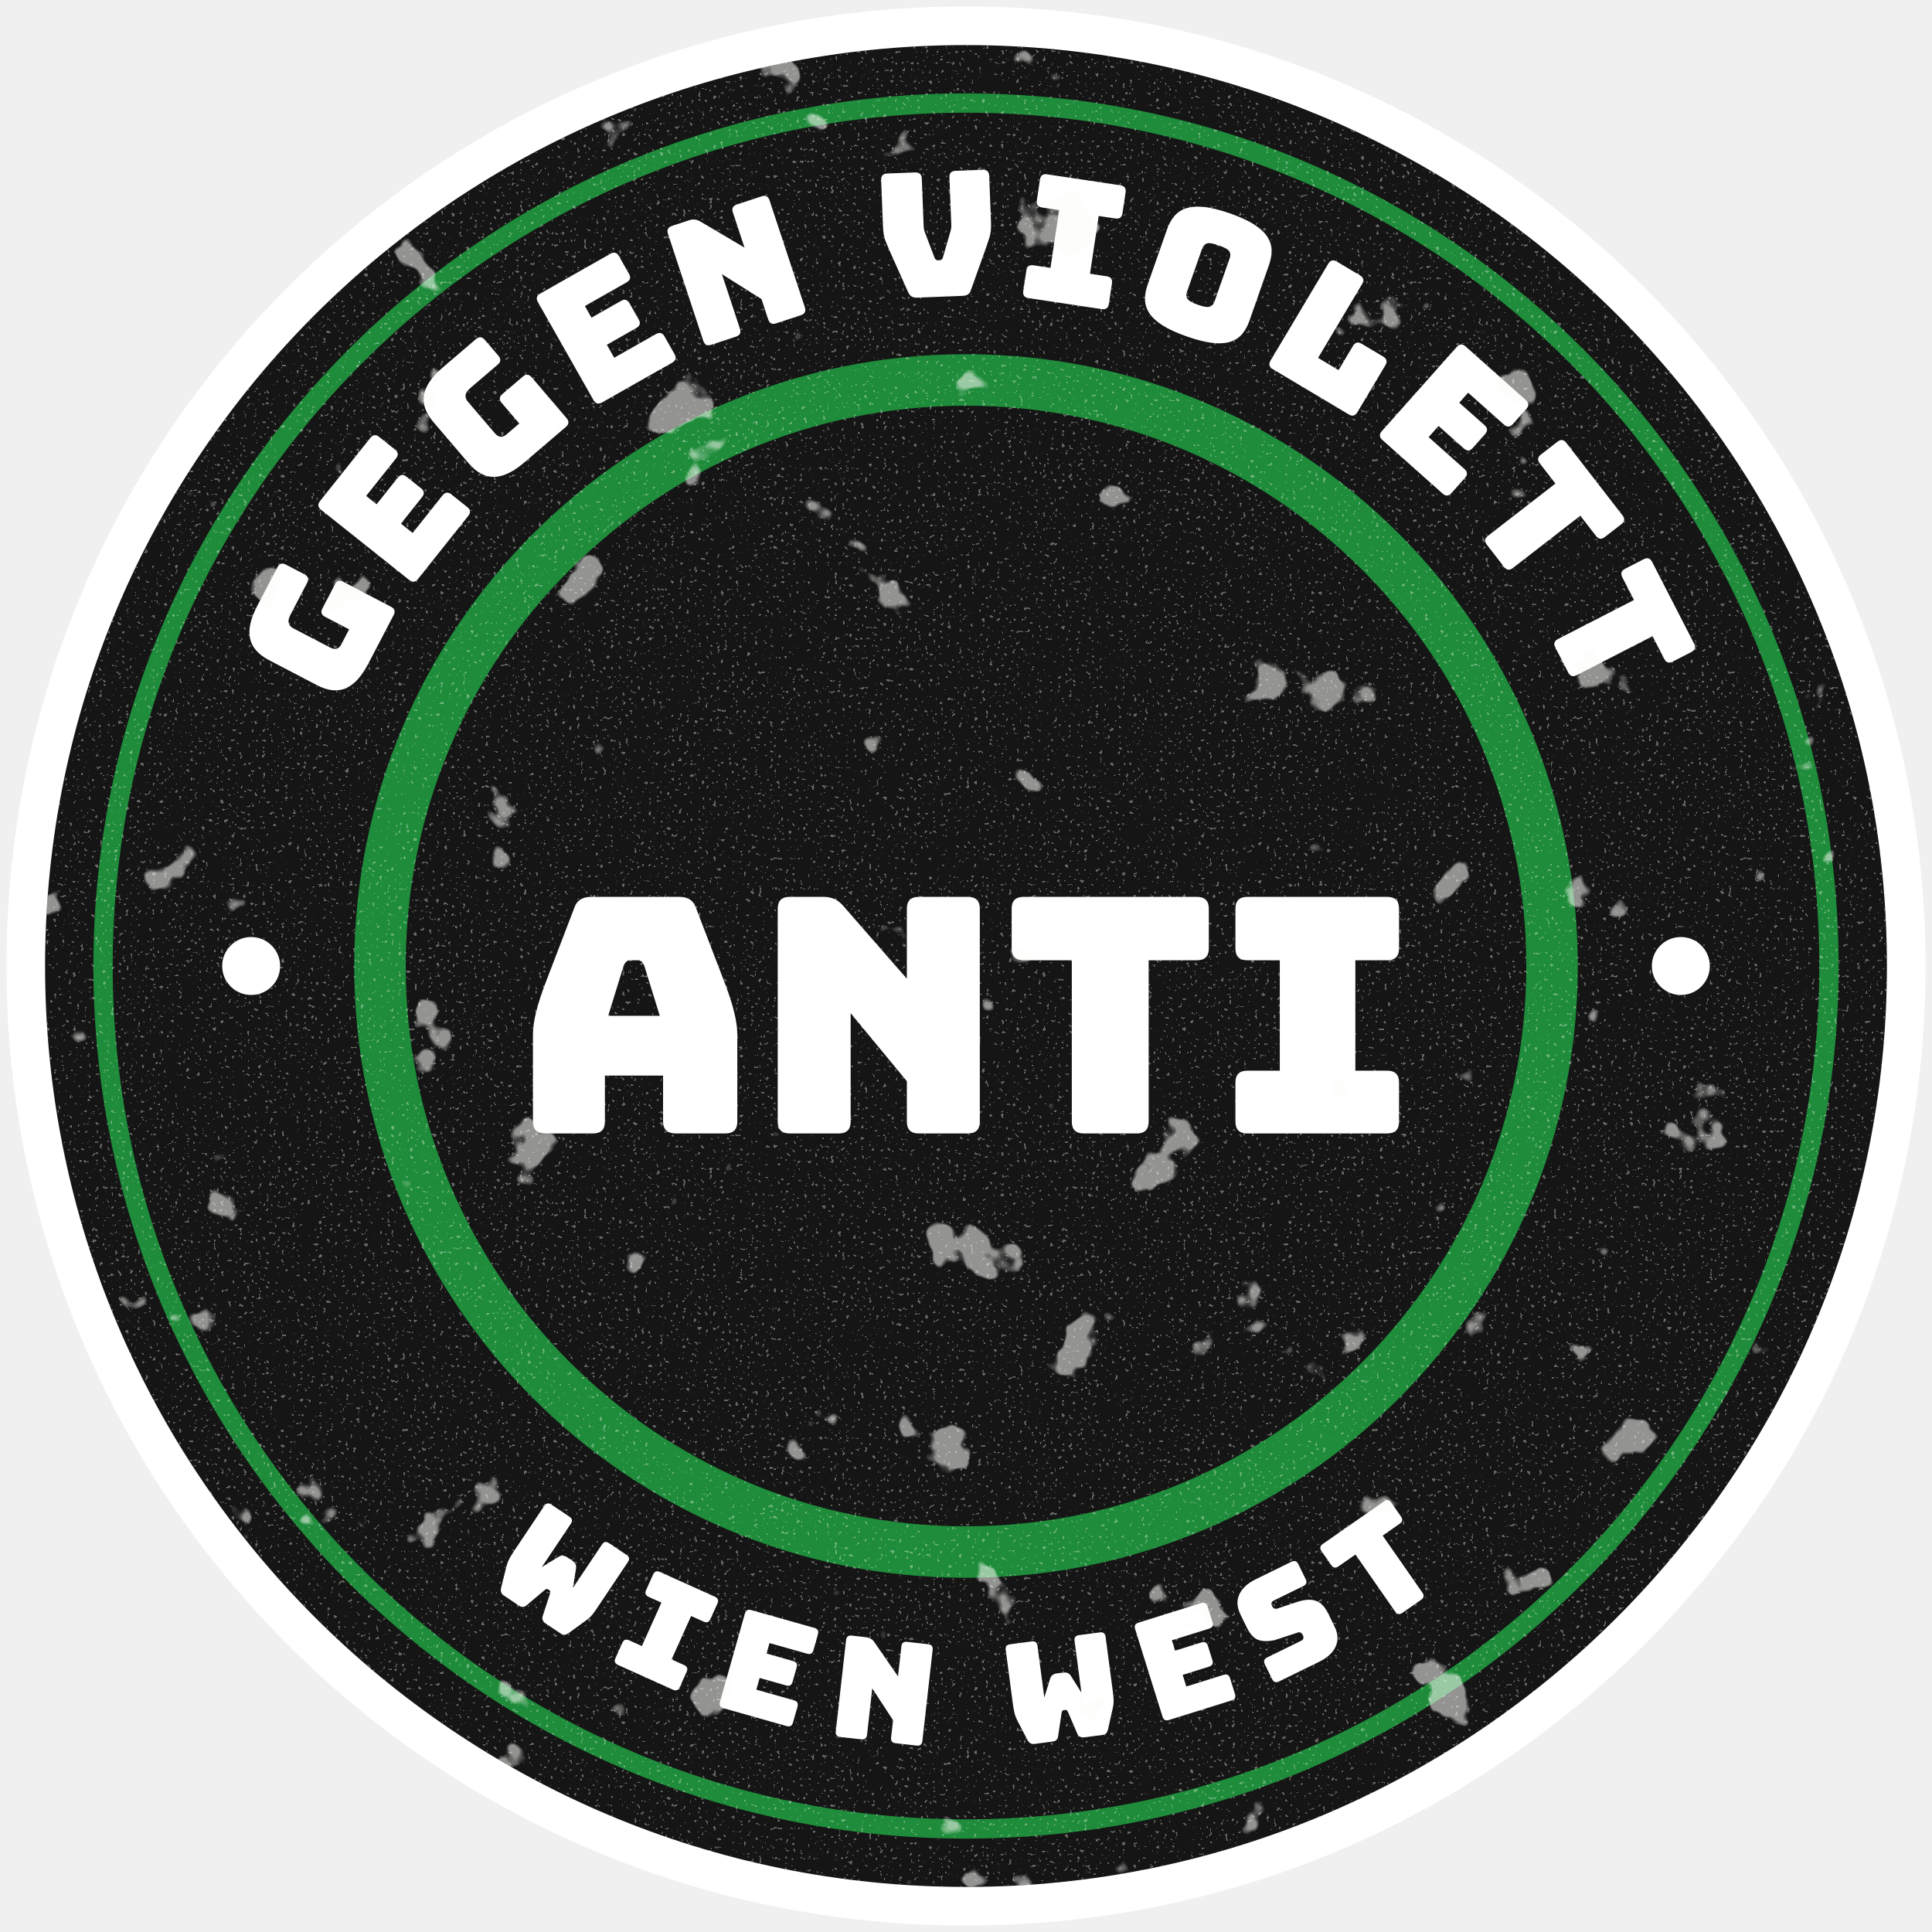
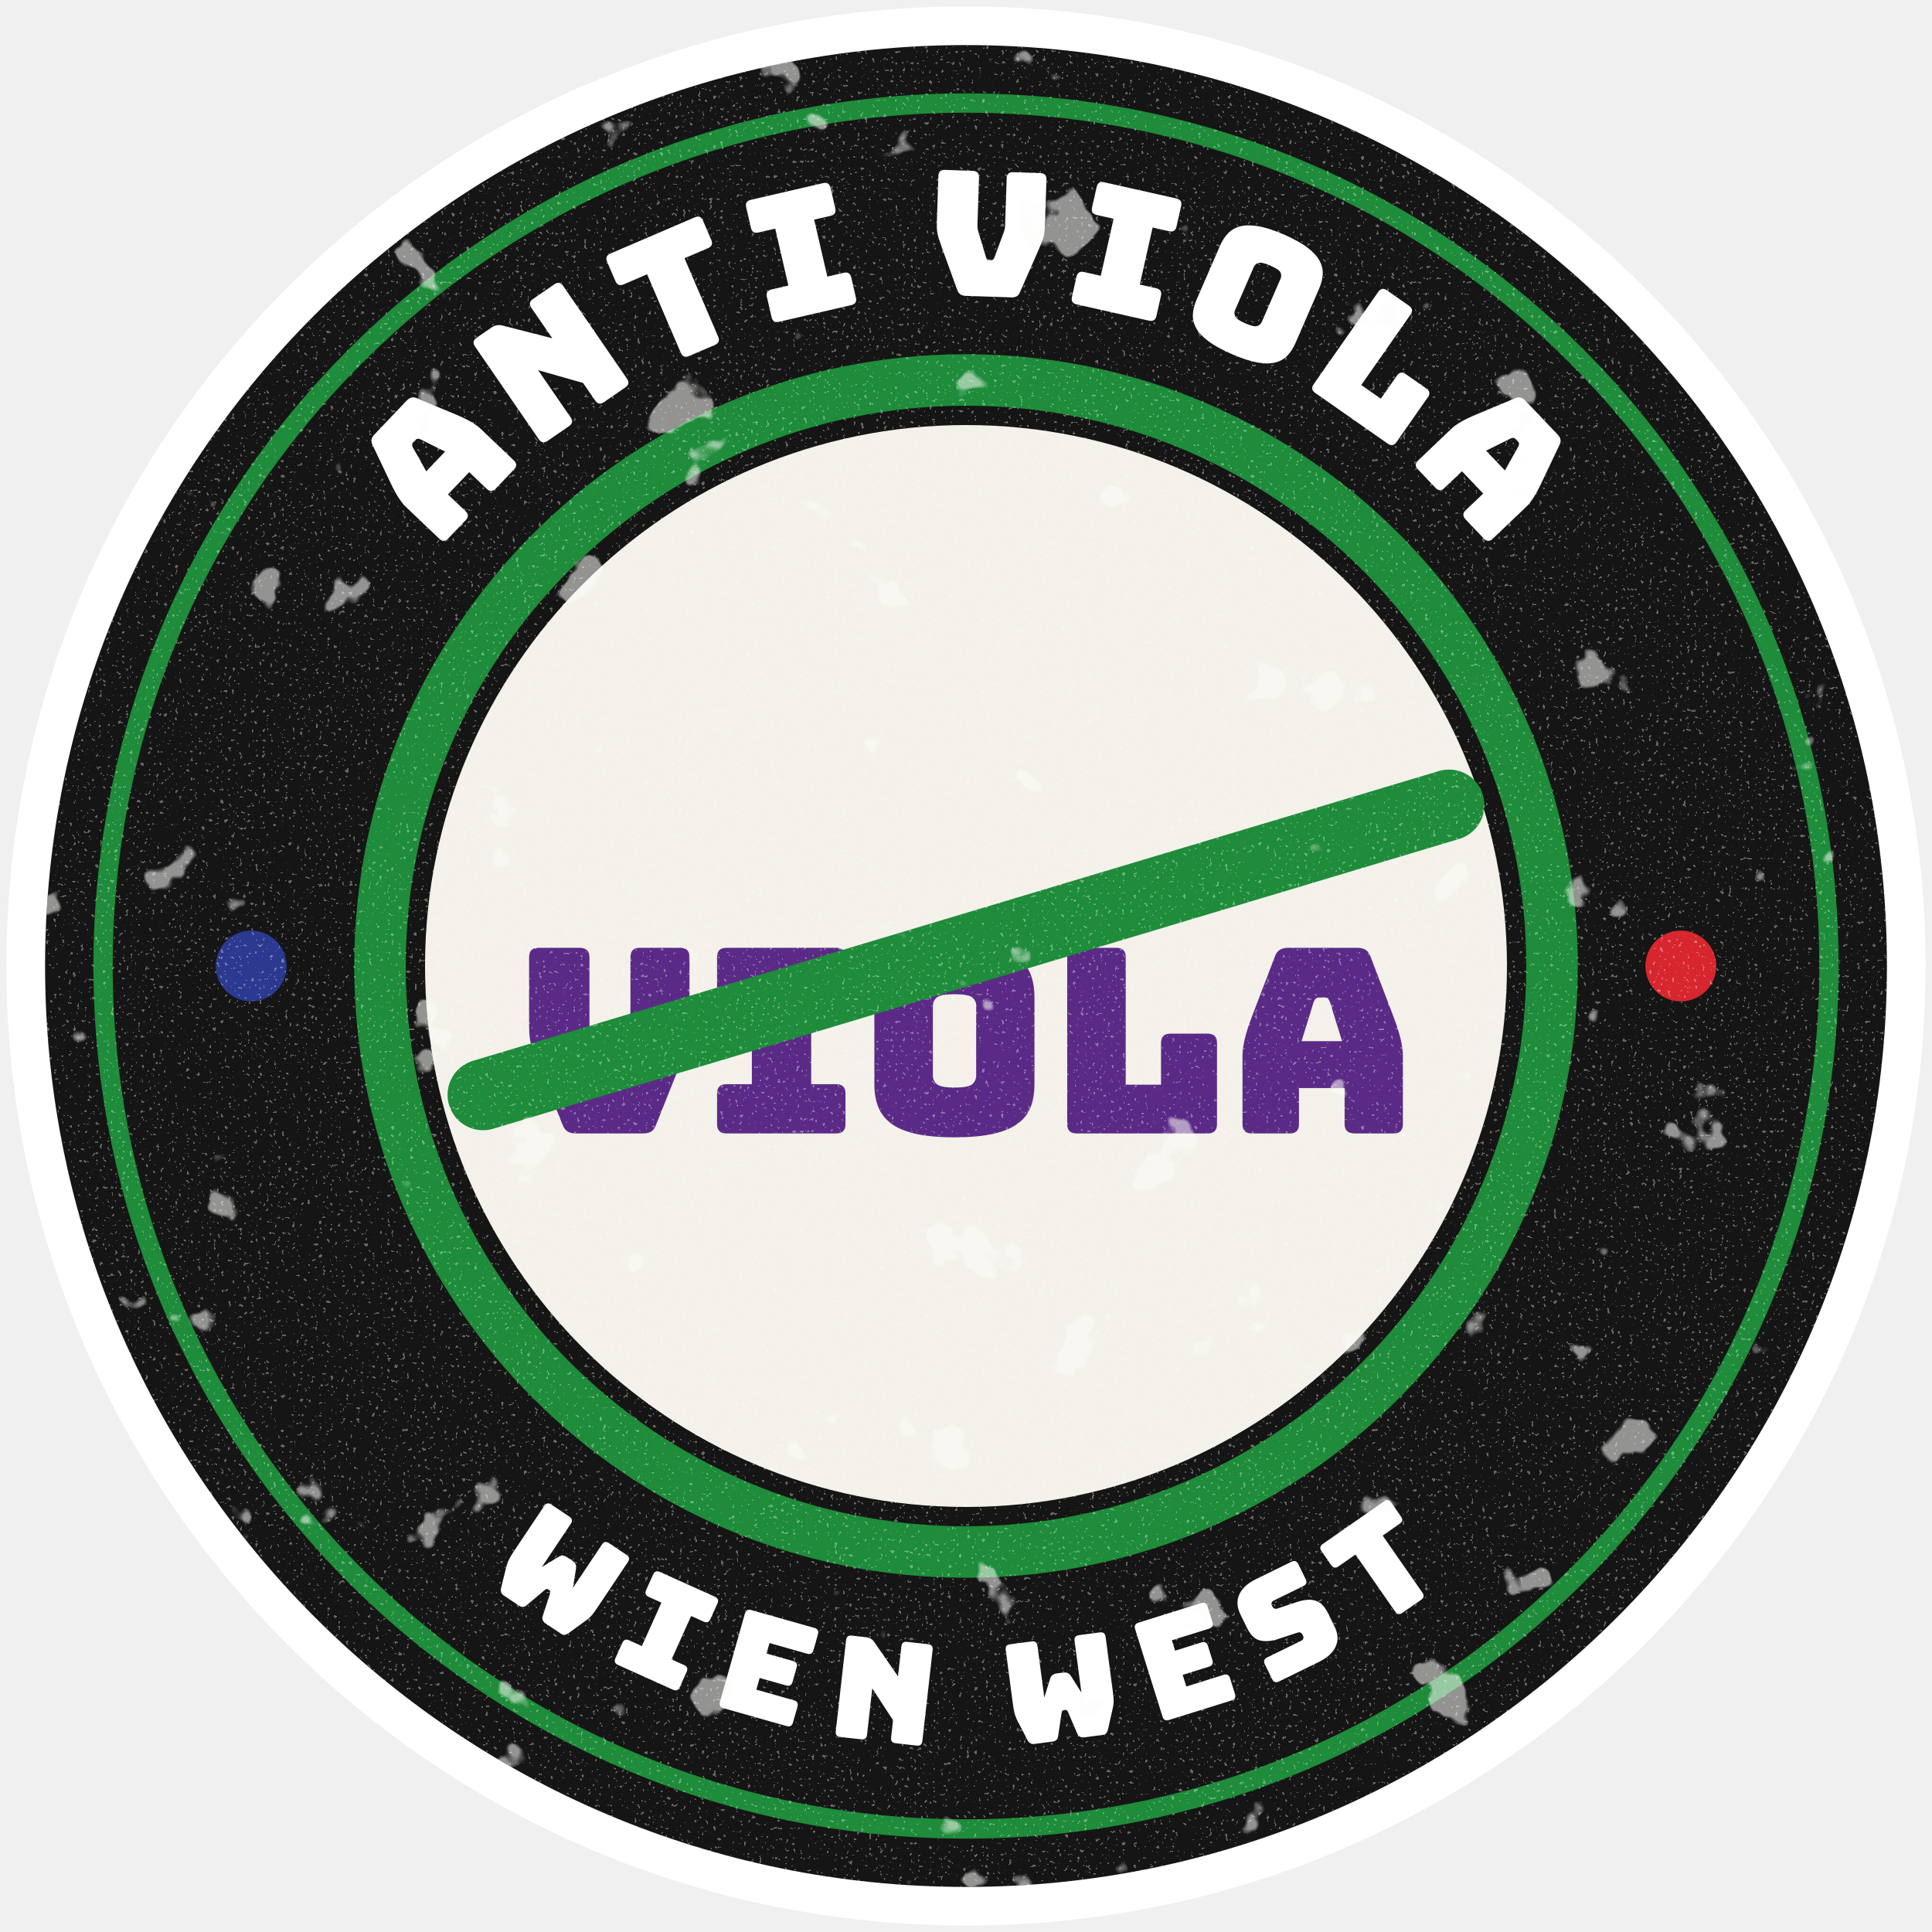
- <svg xmlns="http://www.w3.org/2000/svg" viewBox="0 0 600 600" role="img" aria-label="Antiviola – Rund">
+ <svg xmlns="http://www.w3.org/2000/svg" viewBox="0 0 600 600" role="img" aria-label="Anti Viola – Rund">
  <circle cx="300" cy="300" r="298" fill="#FFFFFF" />
-   <clipPath id="cr2018848154">
+   <clipPath id="cr1493712908">
    <circle cx="300" cy="300" r="286" />
  </clipPath>
-   <g clip-path="url(#cr2018848154)">
+   <g clip-path="url(#cr1493712908)">
    <rect width="600" height="600" fill="#151515" />
    <circle cx="300" cy="300" r="190" fill="#1E8C3A" />
    <circle cx="300" cy="300" r="174" fill="#151515" />
    <circle cx="300" cy="300" r="268" fill="none" stroke="#1E8C3A" stroke-width="6" />
-     <path d="M14.31 0L14.31 0L-2.70 0Q-9.50 0-12.74-2.70Q-15.98-5.40-15.98-11.02L-15.98-11.02L-15.98-27.86Q-15.98-33.48-12.74-36.18Q-9.50-38.88-2.70-38.88L-2.70-38.88L10.80-38.88Q12.74-38.88 12.74-36.94L12.74-36.94L12.74-30.40Q12.74-28.46 10.80-28.46L10.80-28.46L-0.43-28.46Q-3.73-28.46-3.73-25.76L-3.73-25.76L-3.73-12.85Q-3.73-10.21-1.24-10.21L-1.24-10.21L4.00-10.21L4.00-18.63Q4.00-20.57 5.94-20.57L5.94-20.57L14.31-20.57Q16.25-20.57 16.25-18.63L16.25-18.63L16.25-1.94Q16.25 0 14.31 0Z" fill="#FFFFFF" transform="translate(300 300) rotate(-62.43) translate(0 -208.0)" />
-     <path d="M13.07 0L13.07 0L-11.99 0Q-13.93 0-13.93-1.94L-13.93-1.94L-13.93-36.94Q-13.93-38.88-11.99-38.88L-11.99-38.88L13.07-38.88Q15.01-38.88 15.01-36.94L15.01-36.94L15.01-30.62Q15.01-28.67 13.07-28.67L13.07-28.67L-1.84-28.67L-1.84-24.52L8.69-24.52Q10.64-24.52 10.64-22.57L10.64-22.57L10.64-16.79Q10.64-14.85 8.69-14.85L8.69-14.85L-1.84-14.85L-1.84-10.21L13.07-10.21Q15.01-10.21 15.01-8.26L15.01-8.26L15.01-1.94Q15.01 0 13.07 0Z" fill="#FFFFFF" transform="translate(300 300) rotate(-51.47) translate(0 -208.0)" />
-     <path d="M14.31 0L14.31 0L-2.70 0Q-9.50 0-12.74-2.70Q-15.98-5.40-15.98-11.02L-15.98-11.02L-15.98-27.86Q-15.98-33.48-12.74-36.18Q-9.50-38.88-2.70-38.88L-2.70-38.88L10.80-38.88Q12.74-38.88 12.74-36.94L12.74-36.94L12.74-30.40Q12.74-28.46 10.80-28.46L10.80-28.46L-0.43-28.46Q-3.73-28.46-3.73-25.76L-3.73-25.76L-3.73-12.85Q-3.73-10.21-1.24-10.21L-1.24-10.21L4.00-10.21L4.00-18.63Q4.00-20.57 5.94-20.57L5.94-20.57L14.31-20.57Q16.25-20.57 16.25-18.63L16.25-18.63L16.25-1.94Q16.25 0 14.31 0Z" fill="#FFFFFF" transform="translate(300 300) rotate(-40.52) translate(0 -208.0)" />
-     <path d="M13.07 0L13.07 0L-11.99 0Q-13.93 0-13.93-1.94L-13.93-1.94L-13.93-36.94Q-13.93-38.88-11.99-38.88L-11.99-38.88L13.07-38.88Q15.01-38.88 15.01-36.94L15.01-36.94L15.01-30.62Q15.01-28.67 13.07-28.67L13.07-28.67L-1.84-28.67L-1.84-24.52L8.69-24.52Q10.64-24.52 10.64-22.57L10.64-22.57L10.64-16.79Q10.64-14.85 8.69-14.85L8.69-14.85L-1.84-14.85L-1.84-10.21L13.07-10.21Q15.01-10.21 15.01-8.26L15.01-8.26L15.01-1.94Q15.01 0 13.07 0Z" fill="#FFFFFF" transform="translate(300 300) rotate(-29.56) translate(0 -208.0)" />
-     <path d="M-6.56 0L-6.56 0L-14.66 0Q-16.61 0-16.61-1.94L-16.61-1.94L-16.61-36.94Q-16.61-38.88-14.66-38.88L-14.66-38.88L-9.04-38.88Q-7.10-38.88-5.86-37.42L-5.86-37.42L4.62-25.43L4.62-36.94Q4.62-38.88 6.56-38.88L6.56-38.88L14.66-38.88Q16.61-38.88 16.61-36.94L16.61-36.94L16.61-1.94Q16.61 0 14.66 0L14.66 0L6.56 0Q4.62 0 4.62-1.94L4.62-1.94L4.62-8.59L-4.62-19.76L-4.62-1.94Q-4.62 0-6.56 0Z" fill="#FFFFFF" transform="translate(300 300) rotate(-18.27) translate(0 -208.0)" />
-     <path d="" fill="#FFFFFF" transform="translate(300 300) rotate(-10.17) translate(0 -208.0)" />
-     <path d="M7.02 0L7.02 0L-7.02 0Q-8.05 0-8.69-0.38Q-9.34-0.76-9.77-1.78L-9.77-1.78L-15.07-15.01Q-15.71-16.63-16.09-17.71Q-16.47-18.79-16.63-19.90Q-16.79-21.01-16.79-22.68L-16.79-22.68L-16.79-36.94Q-16.79-38.88-14.85-38.88L-14.85-38.88L-6.26-38.88Q-4.16-38.88-4.16-36.94L-4.16-36.94L-4.16-22.03Q-4.16-21.49-4.05-20.95Q-3.94-20.41-3.73-19.82L-3.73-19.82L-1.19-12.26Q-0.92-11.34-0.16-11.34L-0.16-11.34L0.43-11.34Q1.19-11.34 1.46-12.26L1.46-12.26L4.00-19.87Q4.21-20.47 4.32-21.01Q4.43-21.55 4.43-22.09L4.43-22.09L4.43-36.94Q4.43-38.88 6.37-38.88L6.37-38.88L14.85-38.88Q16.79-38.88 16.79-36.94L16.79-36.94L16.79-22.68Q16.79-21.01 16.63-19.90Q16.47-18.79 16.09-17.71Q15.71-16.63 15.07-15.01L15.07-15.01L9.77-1.78Q9.40-0.76 8.75-0.38Q8.10 0 7.02 0Z" fill="#FFFFFF" transform="translate(300 300) rotate(-2.24) translate(0 -208.0)" />
-     <path d="M11.47 0L-11.53 0Q-13.47 0-13.47-1.94L-13.47-1.94L-13.47-8.37Q-13.47-10.31-11.53-10.31L-11.53-10.31L-6.18-10.31L-6.18-28.46L-11.53-28.46Q-13.47-28.46-13.47-30.40L-13.47-30.40L-13.47-36.94Q-13.47-38.88-11.53-38.88L-11.53-38.88L11.47-38.88Q13.42-38.88 13.42-36.94L13.42-36.94L13.42-30.40Q13.42-28.46 11.47-28.46L11.47-28.46L6.24-28.46L6.24-10.31L11.47-10.31Q13.42-10.31 13.42-8.37L13.42-8.37L13.42-1.94Q13.42 0 11.47 0L11.47 0Z" fill="#FFFFFF" transform="translate(300 300) rotate(8.52) translate(0 -208.0)" />
-     <path d="M16.77-28.62L16.77-10.21Q16.77-7.72 16.04-5.70Q15.31-3.67 13.47-2.21Q11.64-0.76 8.37 0.03Q5.10 0.81 0.03 0.81L0.03 0.81Q-5.05 0.81-8.32 0.03Q-11.58-0.76-13.42-2.21Q-15.26-3.67-16.01-5.70Q-16.77-7.72-16.77-10.21L-16.77-10.21L-16.77-28.62Q-16.77-31.10-16.01-33.13Q-15.26-35.15-13.42-36.61Q-11.58-38.07-8.32-38.88Q-5.05-39.69 0.03-39.69L0.03-39.69Q5.10-39.69 8.37-38.88Q11.64-38.07 13.47-36.61Q15.31-35.15 16.04-33.13Q16.77-31.10 16.77-28.62L16.77-28.62ZM-4.51-26.68L-4.51-12.15Q-4.51-11.07-3.70-10.34Q-2.89-9.61 0.03-9.61L0.03-9.61Q3.00-9.61 3.78-10.34Q4.56-11.07 4.56-12.15L4.56-12.15L4.56-26.68Q4.56-27.76 3.78-28.46Q3.00-29.16 0.03-29.16L0.03-29.16Q-2.89-29.16-3.70-28.46Q-4.51-27.76-4.51-26.68L-4.51-26.68Z" fill="#FFFFFF" transform="translate(300 300) rotate(19.32) translate(0 -208.0)" />
-     <path d="M14.39 0L14.39 0L-13.10 0Q-15.04 0-15.04-1.94L-15.04-1.94L-15.04-36.94Q-15.04-38.88-13.10-38.88L-13.10-38.88L-4.73-38.88Q-2.78-38.88-2.78-36.94L-2.78-36.94L-2.78-10.21L4.62-10.21L4.62-18.95Q4.62-20.90 6.56-20.90L6.56-20.90L14.39-20.90Q16.34-20.90 16.34-18.95L16.34-18.95L16.34-1.94Q16.34 0 14.39 0Z" fill="#FFFFFF" transform="translate(300 300) rotate(30.80) translate(0 -208.0)" />
-     <path d="M13.07 0L13.07 0L-11.99 0Q-13.93 0-13.93-1.94L-13.93-1.94L-13.93-36.94Q-13.93-38.88-11.99-38.88L-11.99-38.88L13.07-38.88Q15.01-38.88 15.01-36.94L15.01-36.94L15.01-30.62Q15.01-28.67 13.07-28.67L13.07-28.67L-1.84-28.67L-1.84-24.52L8.69-24.52Q10.64-24.52 10.64-22.57L10.64-22.57L10.64-16.79Q10.64-14.85 8.69-14.85L8.69-14.85L-1.84-14.85L-1.84-10.21L13.07-10.21Q15.01-10.21 15.01-8.26L15.01-8.26L15.01-1.94Q15.01 0 13.07 0Z" fill="#FFFFFF" transform="translate(300 300) rotate(41.66) translate(0 -208.0)" />
-     <path d="M4.37 0L4.37 0L-4.37 0Q-6.32 0-6.32-1.94L-6.32-1.94L-6.32-28.46L-14.26-28.46Q-16.20-28.46-16.20-30.40L-16.20-30.40L-16.20-36.94Q-16.20-38.88-14.26-38.88L-14.26-38.88L14.26-38.88Q16.20-38.88 16.20-36.94L16.20-36.94L16.20-30.40Q16.20-28.46 14.26-28.46L14.26-28.46L6.32-28.46L6.32-1.94Q6.32 0 4.37 0Z" fill="#FFFFFF" transform="translate(300 300) rotate(52.23) translate(0 -208.0)" />
-     <path d="M4.37 0L4.37 0L-4.37 0Q-6.32 0-6.32-1.94L-6.32-1.94L-6.32-28.46L-14.26-28.46Q-16.20-28.46-16.20-30.40L-16.20-30.40L-16.20-36.94Q-16.20-38.88-14.26-38.88L-14.26-38.88L14.26-38.88Q16.20-38.88 16.20-36.94L16.20-36.94L16.20-30.40Q16.20-28.46 14.26-28.46L14.26-28.46L6.32-28.46L6.32-1.94Q6.32 0 4.37 0Z" fill="#FFFFFF" transform="translate(300 300) rotate(62.81) translate(0 -208.0)" />
+     <path d="M-4.97-9.50L-4.97-1.94Q-4.97 0-6.91 0L-6.91 0L-14.85 0Q-16.79 0-16.79-1.94L-16.79-1.94L-16.79-16.20Q-16.79-17.82-16.28-19.93Q-15.77-22.03-14.69-24.84L-14.69-24.84L-9.99-37.10Q-9.40-38.88-7.24-38.88L-7.24-38.88L7.29-38.88Q9.40-38.88 9.99-37.10L9.99-37.10L14.69-24.84Q15.77-22.03 16.28-19.93Q16.79-17.82 16.79-16.20L16.79-16.20L16.79-1.94Q16.79 0 14.85 0L14.85 0L6.70 0Q4.59 0 4.59-1.94L4.59-1.94L4.59-9.50L-4.97-9.50ZM-1.89-27.54L-1.89-27.54L-4.43-19.33L4.05-19.33L1.51-27.54Q1.13-28.46 0.49-28.46L0.49-28.46L-0.86-28.46Q-1.51-28.46-1.89-27.54Z" fill="#FFFFFF" transform="translate(300 300) rotate(-46.38) translate(0 -208.0)" />
+     <path d="M-6.56 0L-6.56 0L-14.66 0Q-16.61 0-16.61-1.94L-16.61-1.94L-16.61-36.94Q-16.61-38.88-14.66-38.88L-14.66-38.88L-9.04-38.88Q-7.10-38.88-5.86-37.42L-5.86-37.42L4.62-25.43L4.62-36.94Q4.62-38.88 6.56-38.88L6.56-38.88L14.66-38.88Q16.61-38.88 16.61-36.94L16.61-36.94L16.61-1.94Q16.61 0 14.66 0L14.66 0L6.56 0Q4.62 0 4.62-1.94L4.62-1.94L4.62-8.59L-4.62-19.76L-4.62-1.94Q-4.62 0-6.56 0Z" fill="#FFFFFF" transform="translate(300 300) rotate(-34.52) translate(0 -208.0)" />
+     <path d="M4.37 0L4.37 0L-4.37 0Q-6.32 0-6.32-1.94L-6.32-1.94L-6.32-28.46L-14.26-28.46Q-16.20-28.46-16.20-30.40L-16.20-30.40L-16.20-36.94Q-16.20-38.88-14.26-38.88L-14.26-38.88L14.26-38.88Q16.20-38.88 16.20-36.94L16.20-36.94L16.20-30.40Q16.20-28.46 14.26-28.46L14.26-28.46L6.32-28.46L6.32-1.94Q6.32 0 4.37 0Z" fill="#FFFFFF" transform="translate(300 300) rotate(-23.22) translate(0 -208.0)" />
+     <path d="M11.47 0L-11.53 0Q-13.47 0-13.47-1.94L-13.47-1.94L-13.47-8.37Q-13.47-10.31-11.53-10.31L-11.53-10.31L-6.18-10.31L-6.18-28.46L-11.53-28.46Q-13.47-28.46-13.47-30.40L-13.47-30.40L-13.47-36.94Q-13.47-38.88-11.53-38.88L-11.53-38.88L11.47-38.88Q13.42-38.88 13.42-36.94L13.42-36.94L13.42-30.40Q13.42-28.46 11.47-28.46L11.47-28.46L6.24-28.46L6.24-10.31L11.47-10.31Q13.42-10.31 13.42-8.37L13.42-8.37L13.42-1.94Q13.42 0 11.47 0L11.47 0Z" fill="#FFFFFF" transform="translate(300 300) rotate(-13.01) translate(0 -208.0)" />
+     <path d="" fill="#FFFFFF" transform="translate(300 300) rotate(-6.01) translate(0 -208.0)" />
+     <path d="M7.02 0L7.02 0L-7.02 0Q-8.05 0-8.69-0.38Q-9.34-0.76-9.77-1.78L-9.77-1.78L-15.07-15.01Q-15.71-16.63-16.09-17.71Q-16.47-18.79-16.63-19.90Q-16.79-21.01-16.79-22.68L-16.79-22.68L-16.79-36.94Q-16.79-38.88-14.85-38.88L-14.85-38.88L-6.26-38.88Q-4.16-38.88-4.16-36.94L-4.16-36.94L-4.16-22.03Q-4.16-21.49-4.05-20.95Q-3.94-20.41-3.73-19.82L-3.73-19.82L-1.19-12.26Q-0.92-11.34-0.16-11.34L-0.16-11.34L0.43-11.34Q1.19-11.34 1.46-12.26L1.46-12.26L4.00-19.87Q4.21-20.47 4.32-21.01Q4.43-21.55 4.43-22.09L4.43-22.09L4.43-36.94Q4.43-38.88 6.37-38.88L6.37-38.88L14.85-38.88Q16.79-38.88 16.79-36.94L16.79-36.94L16.79-22.68Q16.79-21.01 16.63-19.90Q16.47-18.79 16.09-17.71Q15.71-16.63 15.07-15.01L15.07-15.01L9.77-1.78Q9.40-0.76 8.75-0.38Q8.10 0 7.02 0Z" fill="#FFFFFF" transform="translate(300 300) rotate(1.92) translate(0 -208.0)" />
+     <path d="M11.47 0L-11.53 0Q-13.47 0-13.47-1.94L-13.47-1.94L-13.47-8.37Q-13.47-10.31-11.53-10.31L-11.53-10.31L-6.18-10.31L-6.18-28.46L-11.53-28.46Q-13.47-28.46-13.47-30.40L-13.47-30.40L-13.47-36.94Q-13.47-38.88-11.53-38.88L-11.53-38.88L11.47-38.88Q13.42-38.88 13.42-36.94L13.42-36.94L13.42-30.40Q13.42-28.46 11.47-28.46L11.47-28.46L6.24-28.46L6.24-10.31L11.47-10.31Q13.42-10.31 13.42-8.37L13.42-8.37L13.42-1.94Q13.42 0 11.47 0L11.47 0Z" fill="#FFFFFF" transform="translate(300 300) rotate(12.67) translate(0 -208.0)" />
+     <path d="M16.77-28.62L16.77-10.21Q16.77-7.72 16.04-5.70Q15.31-3.67 13.47-2.21Q11.64-0.76 8.37 0.03Q5.10 0.81 0.03 0.81L0.03 0.81Q-5.05 0.81-8.32 0.03Q-11.58-0.76-13.42-2.21Q-15.26-3.67-16.01-5.70Q-16.77-7.72-16.77-10.21L-16.77-10.21L-16.77-28.62Q-16.77-31.10-16.01-33.13Q-15.26-35.15-13.42-36.61Q-11.58-38.07-8.32-38.88Q-5.05-39.69 0.03-39.69L0.03-39.69Q5.10-39.69 8.37-38.88Q11.64-38.07 13.47-36.61Q15.31-35.15 16.04-33.13Q16.77-31.10 16.77-28.62L16.77-28.62ZM-4.51-26.68L-4.51-12.15Q-4.51-11.07-3.70-10.34Q-2.89-9.61 0.03-9.61L0.03-9.61Q3.00-9.61 3.78-10.34Q4.56-11.07 4.56-12.15L4.56-12.15L4.56-26.68Q4.56-27.76 3.78-28.46Q3.00-29.16 0.03-29.16L0.03-29.16Q-2.89-29.16-3.70-28.46Q-4.51-27.76-4.51-26.68L-4.51-26.68Z" fill="#FFFFFF" transform="translate(300 300) rotate(23.48) translate(0 -208.0)" />
+     <path d="M14.39 0L14.39 0L-13.10 0Q-15.04 0-15.04-1.94L-15.04-1.94L-15.04-36.94Q-15.04-38.88-13.10-38.88L-13.10-38.88L-4.73-38.88Q-2.78-38.88-2.78-36.94L-2.78-36.94L-2.78-10.21L4.62-10.21L4.62-18.95Q4.62-20.90 6.56-20.90L6.56-20.90L14.39-20.90Q16.34-20.90 16.34-18.95L16.34-18.95L16.34-1.94Q16.34 0 14.39 0Z" fill="#FFFFFF" transform="translate(300 300) rotate(34.96) translate(0 -208.0)" />
+     <path d="M-4.97-9.50L-4.97-1.94Q-4.97 0-6.91 0L-6.91 0L-14.85 0Q-16.79 0-16.79-1.94L-16.79-1.94L-16.79-16.20Q-16.79-17.82-16.28-19.93Q-15.77-22.03-14.69-24.84L-14.69-24.84L-9.99-37.10Q-9.40-38.88-7.24-38.88L-7.24-38.88L7.29-38.88Q9.40-38.88 9.99-37.10L9.99-37.10L14.69-24.84Q15.77-22.03 16.28-19.93Q16.79-17.82 16.79-16.20L16.79-16.20L16.79-1.94Q16.79 0 14.85 0L14.85 0L6.70 0Q4.59 0 4.59-1.94L4.59-1.94L4.59-9.50L-4.97-9.50ZM-1.89-27.54L-1.89-27.54L-4.43-19.33L4.05-19.33L1.51-27.54Q1.13-28.46 0.49-28.46L0.49-28.46L-0.86-28.46Q-1.51-28.46-1.89-27.54Z" fill="#FFFFFF" transform="translate(300 300) rotate(46.38) translate(0 -208.0)" />
    <path d="M7.50-31.68L7.50-31.68L14.06-31.68Q15.64-31.68 15.64-30.10L15.64-30.10L15.64-13.02Q15.64-11.62 15.55-10.41Q15.47-9.20 14.85-7.57L14.85-7.57L12.65-1.58Q12.43-0.92 12.01-0.46Q11.59 0 10.89 0L10.89 0L5.04 0Q4.33 0 3.78-0.31Q3.23-0.62 3.01-1.32L3.01-1.32L0.99-8.49Q0.77-9.24 0.20-9.24L0.20-9.24L-0.20-9.24Q-0.77-9.24-0.99-8.49L-0.99-8.49L-3.06-1.32Q-3.45 0-4.91 0L-4.91 0L-10.71 0Q-11.42 0-11.92-0.44Q-12.43-0.88-12.65-1.58L-12.65-1.58L-14.85-7.66Q-15.42-9.28-15.53-10.49Q-15.64-11.70-15.64-13.11L-15.64-13.11L-15.64-30.10Q-15.64-31.68-14.06-31.68L-14.06-31.68L-7.28-31.68Q-5.70-31.68-5.70-30.10L-5.70-30.10L-5.70-13.90L-3.15-19.45Q-2.79-20.20-2.22-20.50Q-1.65-20.81-0.81-20.81L-0.81-20.81L1.03-20.81Q1.91-20.81 2.46-20.50Q3.01-20.20 3.37-19.45L3.37-19.45L5.92-13.90L5.92-30.10Q5.92-31.68 7.50-31.68Z" fill="#FFFFFF" transform="translate(300 300) rotate(33.78) translate(0 242.3)" />
    <path d="M9.35 0L-9.39 0Q-10.98 0-10.98-1.58L-10.98-1.58L-10.98-6.82Q-10.98-8.40-9.39-8.40L-9.39-8.40L-5.04-8.40L-5.04-23.19L-9.39-23.19Q-10.98-23.19-10.98-24.77L-10.98-24.77L-10.98-30.10Q-10.98-31.68-9.39-31.68L-9.39-31.68L9.35-31.68Q10.93-31.68 10.93-30.10L10.93-30.10L10.93-24.77Q10.93-23.19 9.35-23.19L9.35-23.19L5.08-23.19L5.08-8.40L9.35-8.40Q10.93-8.40 10.93-6.82L10.93-6.82L10.93-1.58Q10.93 0 9.35 0L9.35 0Z" fill="#FFFFFF" transform="translate(300 300) rotate(24.25) translate(0 242.3)" />
    <path d="M10.65 0L10.65 0L-9.77 0Q-11.35 0-11.35-1.58L-11.35-1.58L-11.35-30.10Q-11.35-31.68-9.77-31.68L-9.77-31.68L10.65-31.68Q12.23-31.68 12.23-30.10L12.23-30.10L12.23-24.95Q12.23-23.36 10.65-23.36L10.65-23.36L-1.50-23.36L-1.50-19.98L7.08-19.98Q8.67-19.98 8.67-18.39L8.67-18.39L8.67-13.68Q8.67-12.10 7.08-12.10L7.08-12.10L-1.50-12.10L-1.50-8.32L10.65-8.32Q12.23-8.32 12.23-6.73L12.23-6.73L12.23-1.58Q12.23 0 10.65 0Z" fill="#FFFFFF" transform="translate(300 300) rotate(15.79) translate(0 242.3)" />
    <path d="M-5.35 0L-5.35 0L-11.95 0Q-13.53 0-13.53-1.58L-13.53-1.58L-13.53-30.10Q-13.53-31.68-11.95-31.68L-11.95-31.68L-7.37-31.68Q-5.79-31.68-4.77-30.49L-4.77-30.49L3.76-20.72L3.76-30.10Q3.76-31.68 5.35-31.68L5.35-31.68L11.95-31.68Q13.53-31.68 13.53-30.10L13.53-30.10L13.53-1.58Q13.53 0 11.95 0L11.95 0L5.35 0Q3.76 0 3.76-1.58L3.76-1.58L3.76-7.00L-3.76-16.10L-3.76-1.58Q-3.76 0-5.35 0Z" fill="#FFFFFF" transform="translate(300 300) rotate(6.44) translate(0 242.3)" />
    <path d="" fill="#FFFFFF" transform="translate(300 300) rotate(-0.32) translate(0 242.3)" />
    <path d="M7.50-31.68L7.50-31.68L14.06-31.68Q15.64-31.68 15.64-30.10L15.64-30.10L15.64-13.02Q15.64-11.62 15.55-10.41Q15.47-9.20 14.85-7.57L14.85-7.57L12.65-1.58Q12.43-0.92 12.01-0.46Q11.59 0 10.89 0L10.89 0L5.04 0Q4.33 0 3.78-0.31Q3.23-0.62 3.01-1.32L3.01-1.32L0.99-8.49Q0.77-9.24 0.20-9.24L0.20-9.24L-0.20-9.24Q-0.77-9.24-0.99-8.49L-0.99-8.49L-3.06-1.32Q-3.45 0-4.91 0L-4.91 0L-10.71 0Q-11.42 0-11.92-0.44Q-12.43-0.88-12.65-1.58L-12.65-1.58L-14.85-7.66Q-15.42-9.28-15.53-10.49Q-15.64-11.70-15.64-13.11L-15.64-13.11L-15.64-30.10Q-15.64-31.68-14.06-31.68L-14.06-31.68L-7.28-31.68Q-5.70-31.68-5.70-30.10L-5.70-30.10L-5.70-13.90L-3.15-19.45Q-2.79-20.20-2.22-20.50Q-1.65-20.81-0.81-20.81L-0.81-20.81L1.03-20.81Q1.91-20.81 2.46-20.50Q3.01-20.20 3.37-19.45L3.37-19.45L5.92-13.90L5.92-30.10Q5.92-31.68 7.50-31.68Z" fill="#FFFFFF" transform="translate(300 300) rotate(-7.54) translate(0 242.3)" />
    <path d="M10.65 0L10.65 0L-9.77 0Q-11.35 0-11.35-1.58L-11.35-1.58L-11.35-30.10Q-11.35-31.68-9.77-31.68L-9.77-31.68L10.65-31.68Q12.23-31.68 12.23-30.10L12.23-30.10L12.23-24.95Q12.23-23.36 10.65-23.36L10.65-23.36L-1.50-23.36L-1.50-19.98L7.08-19.98Q8.67-19.98 8.67-18.39L8.67-18.39L8.67-13.68Q8.67-12.10 7.08-12.10L7.08-12.10L-1.50-12.10L-1.50-8.32L10.65-8.32Q12.23-8.32 12.23-6.73L12.23-6.73L12.23-1.58Q12.23 0 10.65 0Z" fill="#FFFFFF" transform="translate(300 300) rotate(-17.37) translate(0 242.3)" />
    <path d="M3.43 0L3.43 0L-10.47 0Q-12.06 0-12.06-1.58L-12.06-1.58L-12.06-6.73Q-12.06-8.32-10.47-8.32L-10.47-8.32L1.36-8.32Q1.94-8.32 2.22-8.69Q2.51-9.06 2.51-9.59L2.51-9.59Q2.51-10.34 2.22-10.69Q1.94-11.04 1.36-11.09L1.36-11.09L-5.24-12.01Q-8.32-12.50-10.19-14.06Q-12.06-15.62-12.06-19.32L-12.06-19.32L-12.06-23.94Q-12.06-27.72-9.64-29.70Q-7.22-31.68-2.95-31.68L-2.95-31.68L9.37-31.68Q10.96-31.68 10.96-30.10L10.96-30.10L10.96-24.86Q10.96-23.28 9.37-23.28L9.37-23.28L-0.88-23.28Q-2.07-23.28-2.07-21.96L-2.07-21.96Q-2.07-20.68-0.88-20.55L-0.88-20.55L5.68-19.67Q7.74-19.36 9.28-18.59Q10.82-17.82 11.68-16.32Q12.54-14.83 12.54-12.36L12.54-12.36L12.54-7.74Q12.54-4.00 10.12-2.00Q7.70 0 3.43 0Z" fill="#FFFFFF" transform="translate(300 300) rotate(-26.10) translate(0 242.3)" />
    <path d="M3.56 0L3.56 0L-3.56 0Q-5.15 0-5.15-1.58L-5.15-1.58L-5.15-23.19L-11.62-23.19Q-13.20-23.19-13.20-24.77L-13.20-24.77L-13.20-30.10Q-13.20-31.68-11.62-31.68L-11.62-31.68L11.62-31.68Q13.20-31.68 13.20-30.10L13.20-30.10L13.20-24.77Q13.20-23.19 11.62-23.19L11.62-23.19L5.15-23.19L5.15-1.58Q5.15 0 3.56 0Z" fill="#FFFFFF" transform="translate(300 300) rotate(-34.84) translate(0 242.3)" />
-     <circle cx="78" cy="300" r="9" fill="#FFFFFF" />
-     <circle cx="522" cy="300" r="9" fill="#FFFFFF" />
-     <path d="M187.86 334.04L187.86 348.33Q187.86 352 184.18 352L184.18 352L169.18 352Q165.51 352 165.51 348.33L165.51 348.33L165.51 321.39Q165.51 318.33 166.48 314.35Q167.45 310.37 169.49 305.06L169.49 305.06L178.37 281.90Q179.49 278.53 183.57 278.53L183.57 278.53L211.02 278.53Q215 278.53 216.12 281.90L216.12 281.90L225 305.06Q227.04 310.37 228.01 314.35Q228.98 318.33 228.98 321.39L228.98 321.39L228.98 348.33Q228.98 352 225.31 352L225.31 352L209.90 352Q205.92 352 205.92 348.33L205.92 348.33L205.92 334.04L187.86 334.04ZM193.67 299.96L193.67 299.96L188.88 315.47L204.90 315.47L200.10 299.96Q199.39 298.22 198.16 298.22L198.16 298.22L195.61 298.22Q194.39 298.22 193.67 299.96ZM260.51 352L260.51 352L245.20 352Q241.53 352 241.53 348.33L241.53 348.33L241.53 282.20Q241.53 278.53 245.20 278.53L245.20 278.53L255.82 278.53Q259.49 278.53 261.84 281.29L261.84 281.29L281.63 303.94L281.63 282.20Q281.63 278.53 285.31 278.53L285.31 278.53L300.61 278.53Q304.29 278.53 304.29 282.20L304.29 282.20L304.29 348.33Q304.29 352 300.61 352L300.61 352L285.31 352Q281.63 352 281.63 348.33L281.63 348.33L281.63 335.78L264.18 314.65L264.18 348.33Q264.18 352 260.51 352ZM353.06 352L353.06 352L336.53 352Q332.86 352 332.86 348.33L332.86 348.33L332.86 298.22L317.86 298.22Q314.18 298.22 314.18 294.55L314.18 294.55L314.18 282.20Q314.18 278.53 317.86 278.53L317.86 278.53L371.73 278.53Q375.41 278.53 375.41 282.20L375.41 282.20L375.41 294.55Q375.41 298.22 371.73 298.22L371.73 298.22L356.73 298.22L356.73 348.33Q356.73 352 353.06 352ZM430.82 352L387.35 352Q383.67 352 383.67 348.33L383.67 348.33L383.67 336.18Q383.67 332.51 387.35 332.51L387.35 332.51L397.45 332.51L397.45 298.22L387.35 298.22Q383.67 298.22 383.67 294.55L383.67 294.55L383.67 282.20Q383.67 278.53 387.35 278.53L387.35 278.53L430.82 278.53Q434.49 278.53 434.49 282.20L434.49 282.20L434.49 294.55Q434.49 298.22 430.82 298.22L430.82 298.22L420.92 298.22L420.92 332.51L430.82 332.51Q434.49 332.51 434.49 336.18L434.49 336.18L434.49 348.33Q434.49 352 430.82 352L430.82 352Z" fill="#FFFFFF" />
+     <circle cx="78" cy="300" r="11" fill="#2B3990" />
+     <circle cx="522" cy="300" r="11" fill="#D7262E" />
+     <circle cx="300" cy="300" r="168" fill="#F3F1EA" />
+     <path d="M199.63 352L199.63 352L178.82 352Q177.29 352 176.33 351.44Q175.37 350.88 174.73 349.36L174.73 349.36L166.89 329.74Q165.93 327.34 165.36 325.74Q164.80 324.14 164.56 322.49Q164.32 320.85 164.32 318.37L164.32 318.37L164.32 297.23Q164.32 294.35 167.21 294.35L167.21 294.35L179.94 294.35Q183.06 294.35 183.06 297.23L183.06 297.23L183.06 319.33Q183.06 320.13 183.22 320.93Q183.38 321.73 183.70 322.61L183.70 322.61L187.46 333.82Q187.86 335.19 188.98 335.19L188.98 335.19L189.87 335.19Q190.99 335.19 191.39 333.82L191.39 333.82L195.15 322.53Q195.47 321.65 195.63 320.85Q195.79 320.05 195.79 319.25L195.79 319.25L195.79 297.23Q195.79 294.35 198.67 294.35L198.67 294.35L211.24 294.35Q214.13 294.35 214.13 297.23L214.13 297.23L214.13 318.37Q214.13 320.85 213.89 322.49Q213.65 324.14 213.09 325.74Q212.53 327.34 211.56 329.74L211.56 329.74L203.72 349.36Q203.16 350.88 202.20 351.44Q201.24 352 199.63 352ZM259.69 352L225.58 352Q222.69 352 222.69 349.12L222.69 349.12L222.69 339.59Q222.69 336.71 225.58 336.71L225.58 336.71L233.50 336.71L233.50 309.80L225.58 309.80Q222.69 309.80 222.69 306.92L222.69 306.92L222.69 297.23Q222.69 294.35 225.58 294.35L225.58 294.35L259.69 294.35Q262.57 294.35 262.57 297.23L262.57 297.23L262.57 306.92Q262.57 309.80 259.69 309.80L259.69 309.80L251.92 309.80L251.92 336.71L259.69 336.71Q262.57 336.71 262.57 339.59L262.57 339.59L262.57 349.12Q262.57 352 259.69 352L259.69 352ZM321.26 309.56L321.26 336.87Q321.26 340.55 320.18 343.55Q319.10 346.56 316.37 348.72Q313.65 350.88 308.81 352.04Q303.96 353.20 296.44 353.20L296.44 353.20Q288.91 353.20 284.07 352.04Q279.22 350.88 276.50 348.72Q273.78 346.56 272.66 343.55Q271.54 340.55 271.54 336.87L271.54 336.87L271.54 309.56Q271.54 305.88 272.66 302.88Q273.78 299.88 276.50 297.71Q279.22 295.55 284.07 294.35Q288.91 293.15 296.44 293.15L296.44 293.15Q303.96 293.15 308.81 294.35Q313.65 295.55 316.37 297.71Q319.10 299.88 320.18 302.88Q321.26 305.88 321.26 309.56L321.26 309.56ZM289.71 312.45L289.71 333.98Q289.71 335.59 290.91 336.67Q292.11 337.75 296.44 337.75L296.44 337.75Q300.84 337.75 302.00 336.67Q303.16 335.59 303.16 333.98L303.16 333.98L303.16 312.45Q303.16 310.84 302.00 309.80Q300.84 308.76 296.44 308.76L296.44 308.76Q292.11 308.76 290.91 309.80Q289.71 310.84 289.71 312.45L289.71 312.45ZM375.06 352L375.06 352L334.31 352Q331.43 352 331.43 349.12L331.43 349.12L331.43 297.23Q331.43 294.35 334.31 294.35L334.31 294.35L346.72 294.35Q349.60 294.35 349.60 297.23L349.60 297.23L349.60 336.87L360.57 336.87L360.57 323.90Q360.57 321.01 363.45 321.01L363.45 321.01L375.06 321.01Q377.95 321.01 377.95 323.90L377.95 323.90L377.95 349.12Q377.95 352 375.06 352ZM403.41 337.91L403.41 349.12Q403.41 352 400.53 352L400.53 352L388.76 352Q385.87 352 385.87 349.12L385.87 349.12L385.87 327.98Q385.87 325.58 386.63 322.45Q387.39 319.33 389.00 315.17L389.00 315.17L395.96 296.99Q396.84 294.35 400.05 294.35L400.05 294.35L421.58 294.35Q424.71 294.35 425.59 296.99L425.59 296.99L432.55 315.17Q434.15 319.33 434.92 322.45Q435.68 325.58 435.68 327.98L435.68 327.98L435.68 349.12Q435.68 352 432.79 352L432.79 352L420.70 352Q417.58 352 417.58 349.12L417.58 349.12L417.58 337.91L403.41 337.91ZM407.97 311.16L407.97 311.16L404.21 323.34L416.78 323.34L413.02 311.16Q412.46 309.80 411.50 309.80L411.50 309.80L409.49 309.80Q408.53 309.80 407.97 311.16Z" fill="#5B2A86" />
+     <path d="M150 340 L450 250" stroke="#1E8C3A" stroke-width="22" stroke-linecap="round" />
    <defs>
-       <filter id="gar2018848154" x="0" y="0" width="100%" height="100%">
+       <filter id="gar1493712908" x="0" y="0" width="100%" height="100%">
        <feTurbulence type="fractalNoise" baseFrequency="0.035" numOctaves="4" seed="670" />
        <feColorMatrix type="matrix" values="0 0 0 0 0.97  0 0 0 0 0.96  0 0 0 0 0.93  0 0 0 28 -20.6" />
      </filter>
-       <filter id="gbr2018848154" x="0" y="0" width="100%" height="100%">
+       <filter id="gbr1493712908" x="0" y="0" width="100%" height="100%">
        <feTurbulence type="fractalNoise" baseFrequency="0.85" numOctaves="2" seed="677" />
        <feColorMatrix type="matrix" values="0 0 0 0 0.97  0 0 0 0 0.96  0 0 0 0 0.93  0 0 0 30 -20.6" />
      </filter>
    </defs>
-     <rect width="600" height="600" filter="url(#gar2018848154)" opacity=".55" />
-     <rect width="600" height="600" filter="url(#gbr2018848154)" opacity=".35" />
+     <rect width="600" height="600" filter="url(#gar1493712908)" opacity=".55" />
+     <rect width="600" height="600" filter="url(#gbr1493712908)" opacity=".35" />
  </g>
</svg>
